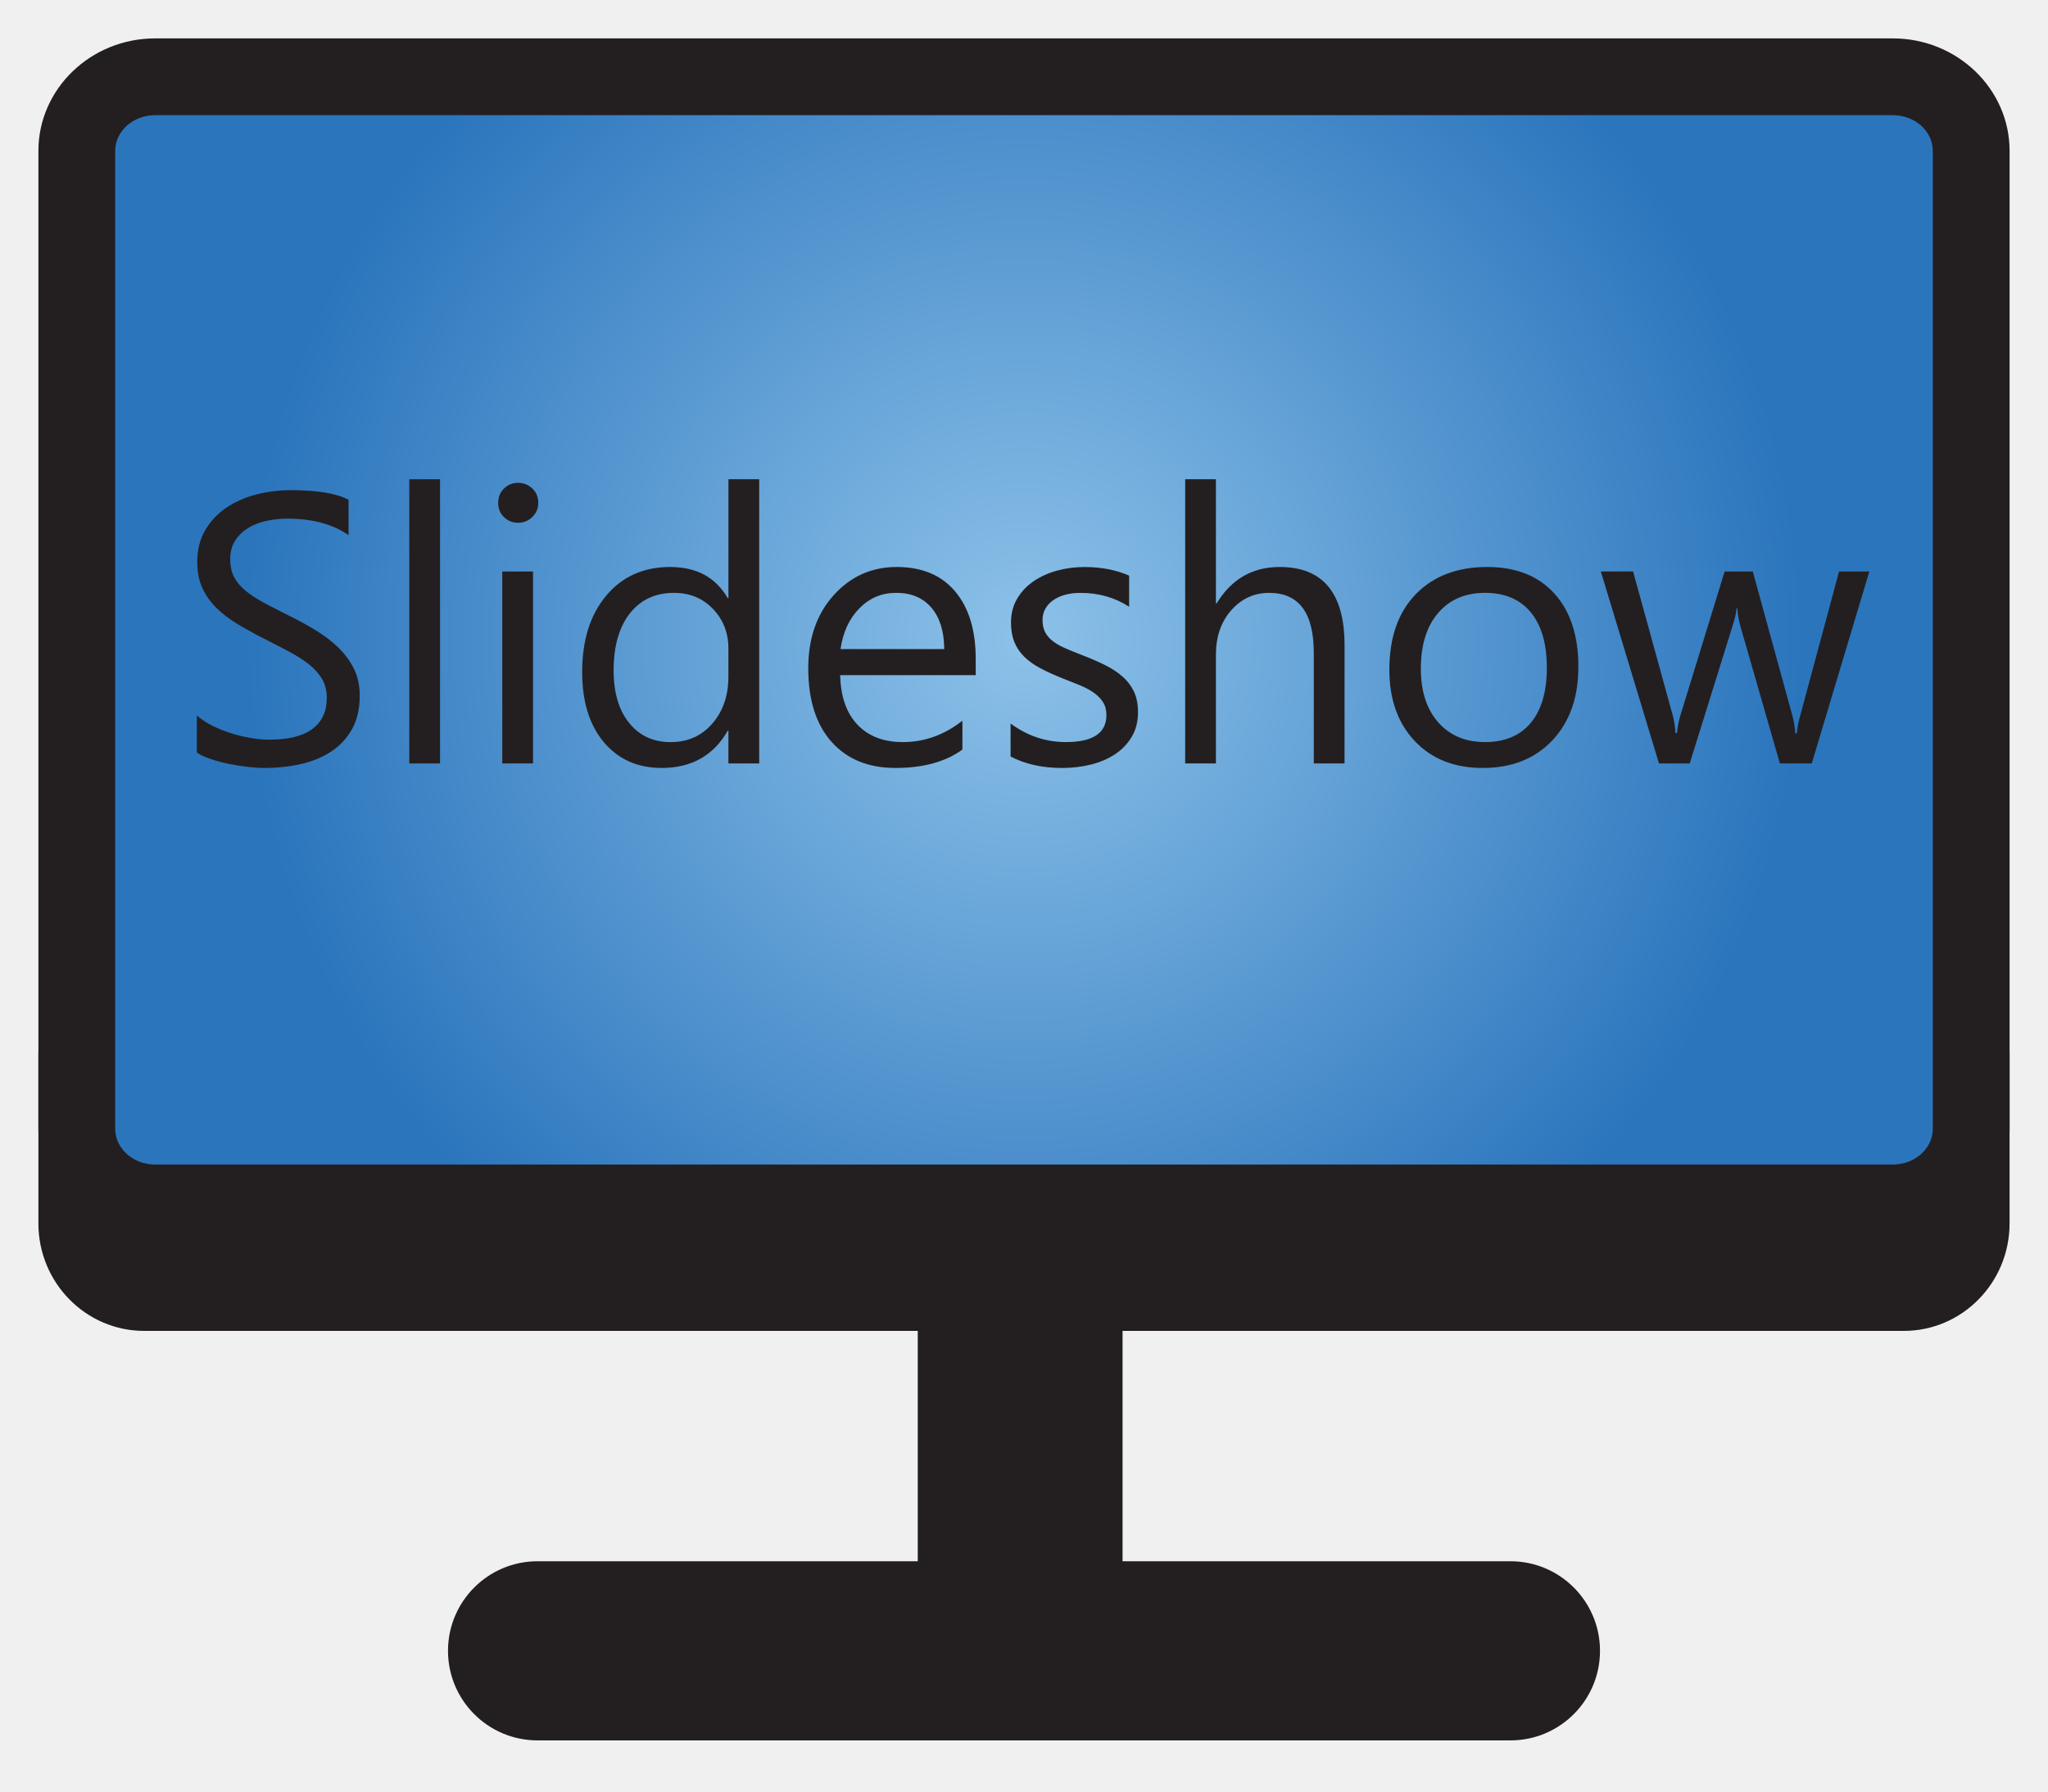
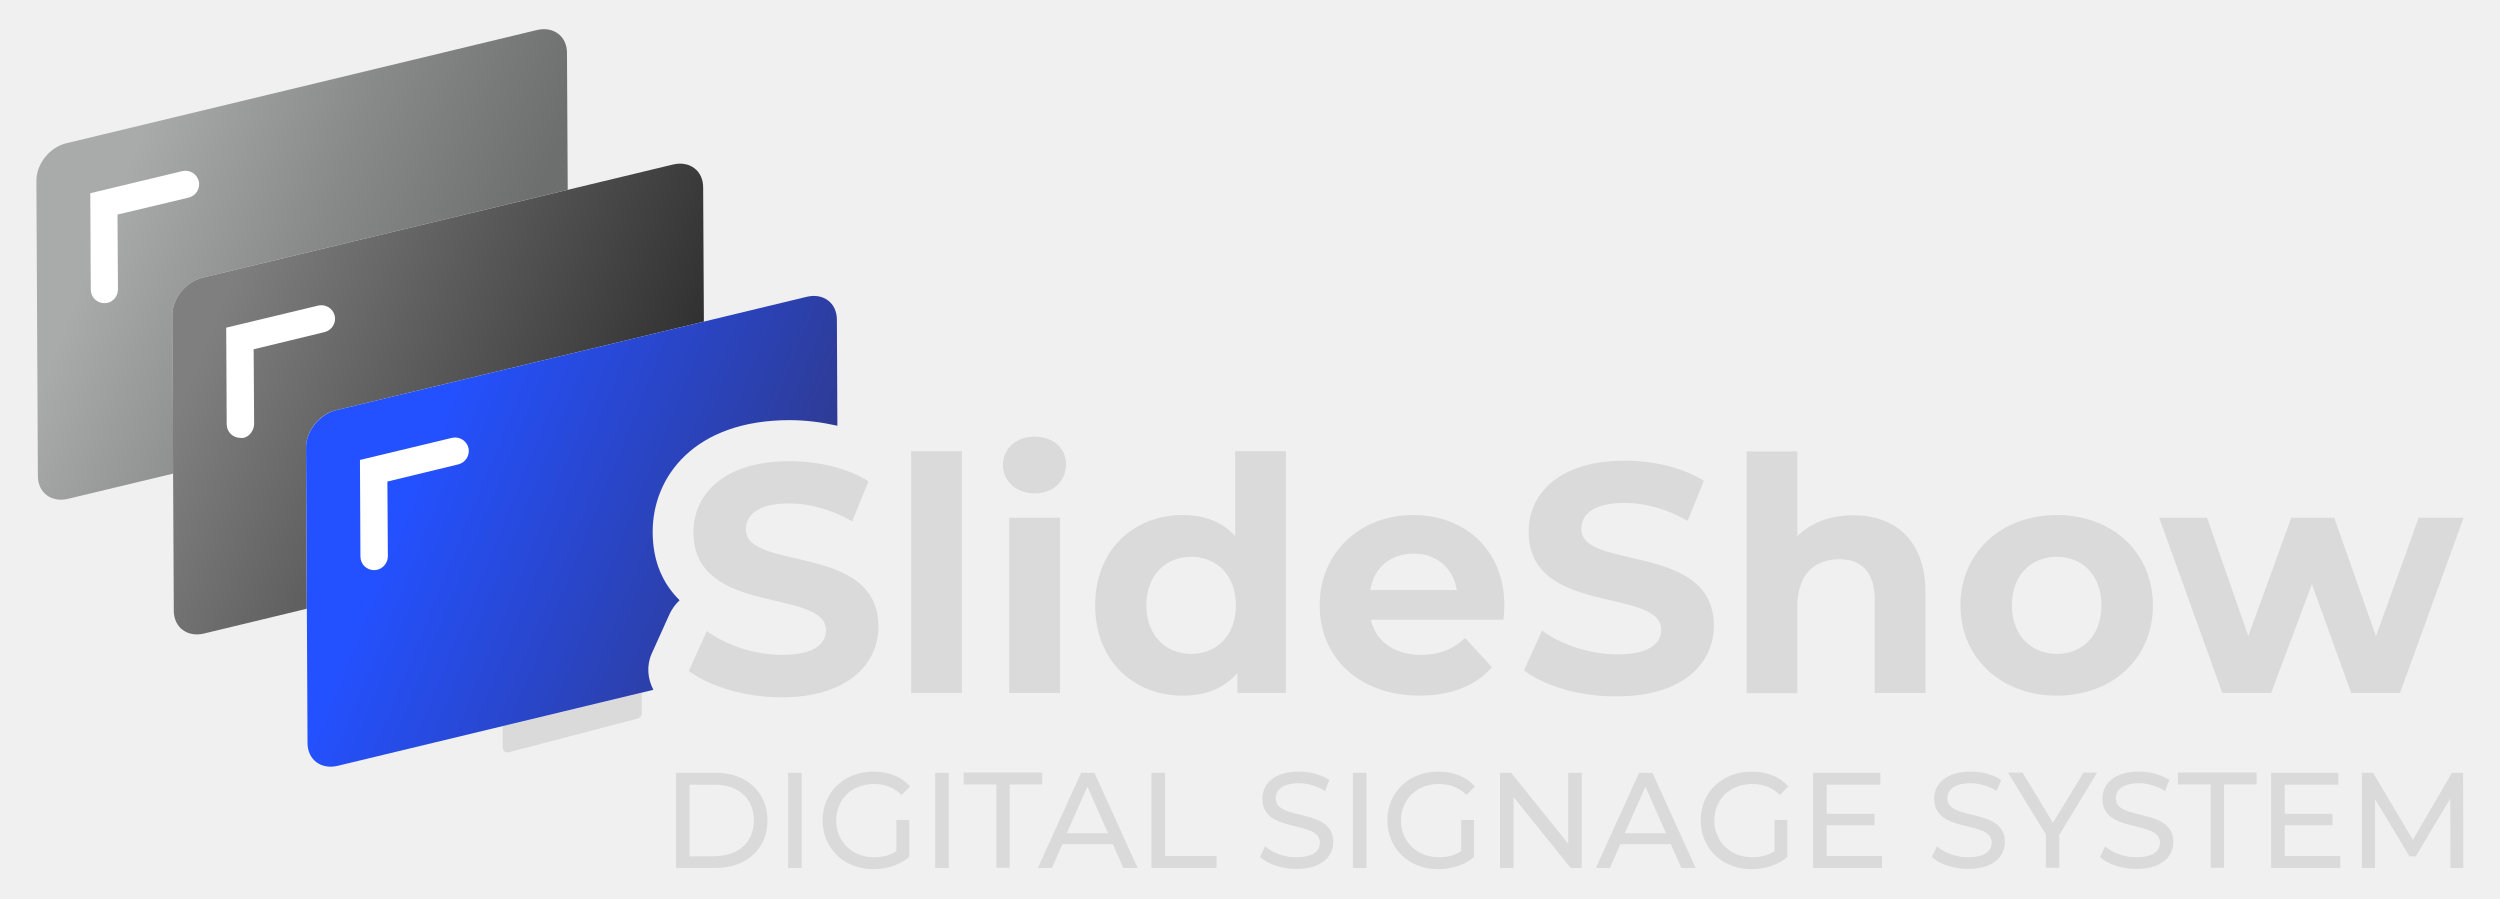
- <svg xmlns="http://www.w3.org/2000/svg" version="1.1" id="Layer_1" x="0px" y="0px" viewBox="0 0 800 700" style="enable-background:new 0 0 800 700;" xml:space="preserve">
+ <svg xmlns="http://www.w3.org/2000/svg" version="1.1" id="Layer_1" x="0px" y="0px" viewBox="0 0 103 37" style="enable-background:new 0 0 103 37;" xml:space="preserve">
  <style type="text/css">
- 	.st0{fill:#231F20;}
- 	.st1{fill:url(#SVGID_1_);}
- 	.st2{fill:none;stroke:#231F20;stroke-width:80;stroke-miterlimit:10;}
+ 	.st0{fill:url(#SVGID_1_);}
+ 	.st1{fill:url(#SVGID_00000047033773759359801110000007031563654015563926_);}
+ 	.st2{fill:#FFFFFF;}
+ 	.st3{fill:#dadada;}
+ 	.st4{fill:url(#SVGID_00000051342670879577038170000009549611616361399198_);}
</style>
  <g>
+     <linearGradient id="SVGID_1_" gradientUnits="userSpaceOnUse" x1="-14.032" y1="0.332" x2="24.561" y2="15.715">
+       <stop offset="0.489" style="stop-color:#A9AAAA" />
+       <stop offset="0.688" style="stop-color:#888989" />
+       <stop offset="0.878" style="stop-color:#6D6E6E" />
+     </linearGradient>
+     <path class="st0" d="M8.34,11.44l15.05-3.62l-0.03-5.64c0-0.69-0.56-1.11-1.25-0.94L2.74,5.9C2.05,6.06,1.5,6.75,1.5,7.44   l0.06,12.17c0,0.69,0.56,1.11,1.25,0.94l4.33-1.04L7.1,12.99C7.1,12.3,7.65,11.61,8.34,11.44z" />
+     <linearGradient id="SVGID_00000183237927608536832340000018311136530029258882_" gradientUnits="userSpaceOnUse" x1="6.404" y1="11.805" x2="31.167" y2="21.643">
+       <stop offset="0.104" style="stop-color:#7F7F7F" />
+       <stop offset="0.84" style="stop-color:#2D2D2D" />
+     </linearGradient>
+     <path style="fill:url(#SVGID_00000183237927608536832340000018311136530029258882_);" d="M13.85,16.9l15.15-3.65l-0.03-5.53   c0-0.69-0.56-1.11-1.25-0.94L8.34,11.44C7.65,11.61,7.1,12.3,7.1,12.99l0.06,12.17c0,0.69,0.56,1.11,1.25,0.94l4.23-1.02   l-0.03-6.64C12.61,17.75,13.16,17.06,13.85,16.9z" />
+     <path class="st2" d="M4.3,12.49c-0.31,0-0.56-0.25-0.56-0.56L3.72,7.96l3.79-0.91c0.3-0.07,0.6,0.11,0.68,0.41   c0.07,0.3-0.11,0.6-0.41,0.68L4.84,8.84l0.02,3.09C4.86,12.24,4.6,12.5,4.3,12.49z" />
    <g>
-       <g>
-         <g>
-           <path class="st0" d="M56.29,505C41.8,505,30,492.89,30,478v-66c0-14.89,11.8-27,26.29-27h687.41c14.5,0,26.29,12.11,26.29,27v66      c0,14.89-11.79,27-26.29,27H56.29z" />
-           <path class="st0" d="M743.71,400c6.24,0,11.29,5.37,11.29,12v66c0,6.63-5.05,12-11.29,12H56.29C50.06,490,45,484.63,45,478v-66      c0-6.63,5.06-12,11.29-12H743.71 M743.71,370H56.29C33.52,370,15,388.84,15,412v66c0,23.16,18.52,42,41.29,42h687.41      c22.77,0,41.29-18.84,41.29-42v-66C785,388.84,766.48,370,743.71,370L743.71,370z" />
-         </g>
-         <g>
-           <radialGradient id="SVGID_1_" cx="400" cy="250" r="304.385" gradientUnits="userSpaceOnUse">
-             <stop offset="0" style="stop-color:#8DC2E9" />
-             <stop offset="1" style="stop-color:#2B75BD" />
-           </radialGradient>
-           <path class="st1" d="M60.6,470C43.73,470,30,457.01,30,441.04V58.96C30,42.99,43.73,30,60.6,30h678.79      C756.27,30,770,42.99,770,58.96v382.08c0,15.97-13.73,28.96-30.61,28.96H60.6z" />
-           <path class="st0" d="M739.39,45c8.62,0,15.61,6.25,15.61,13.96v382.08c0,7.71-6.99,13.96-15.61,13.96H60.6      c-8.62,0-15.6-6.25-15.6-13.96V58.96C45,51.25,51.99,45,60.6,45H739.39 M739.39,15H60.6C35.46,15,15,34.72,15,58.96v382.08      C15,465.28,35.46,485,60.6,485h678.79c25.15,0,45.61-19.72,45.61-43.96V58.96C785,34.72,764.54,15,739.39,15L739.39,15z" />
-         </g>
-         <line class="st2" x1="398.5" y1="623.07" x2="398.5" y2="516.97" />--&gt;
- 			<g>
-           <path class="st0" d="M175,645c0,19.33,15.67,35,35,35h380c19.33,0,35-15.67,35-35s-15.67-35-35-35H210      C190.67,610,175,625.67,175,645C175,645,175,625.67,175,645z" />
-         </g>
-         <g>
-           <path class="st0" d="M76.89,294.04v-14.5c1.66,1.46,3.65,2.78,5.97,3.96c2.32,1.17,4.76,2.16,7.32,2.97s5.14,1.43,7.73,1.87      c2.59,0.44,4.98,0.66,7.18,0.66c7.57,0,13.22-1.4,16.96-4.21c3.74-2.81,5.6-6.85,5.6-12.12c0-2.83-0.62-5.3-1.87-7.4      c-1.25-2.1-2.97-4.02-5.16-5.75c-2.2-1.73-4.8-3.39-7.8-4.98c-3-1.59-6.24-3.26-9.7-5.02c-3.66-1.85-7.08-3.74-10.25-5.64      c-3.17-1.9-5.93-4-8.28-6.3c-2.34-2.29-4.19-4.89-5.53-7.8c-1.34-2.9-2.01-6.31-2.01-10.22c0-4.78,1.05-8.95,3.15-12.49      c2.1-3.54,4.86-6.46,8.28-8.75c3.42-2.29,7.31-4,11.68-5.13c4.37-1.12,8.83-1.68,13.37-1.68c10.35,0,17.9,1.25,22.63,3.74v13.84      c-6.2-4.3-14.16-6.45-23.88-6.45c-2.69,0-5.37,0.28-8.06,0.84c-2.69,0.56-5.08,1.48-7.18,2.75c-2.1,1.27-3.81,2.91-5.13,4.91      c-1.32,2-1.98,4.44-1.98,7.32c0,2.69,0.5,5.01,1.5,6.96c1,1.95,2.48,3.74,4.43,5.35c1.95,1.61,4.33,3.17,7.14,4.69      c2.81,1.51,6.04,3.17,9.7,4.98c3.76,1.86,7.32,3.81,10.69,5.86s6.32,4.32,8.86,6.81c2.54,2.49,4.55,5.25,6.04,8.28      c1.49,3.03,2.23,6.49,2.23,10.4c0,5.18-1.01,9.56-3.04,13.15c-2.03,3.59-4.76,6.51-8.2,8.75c-3.44,2.25-7.41,3.87-11.9,4.87      c-4.49,1-9.23,1.5-14.21,1.5c-1.66,0-3.71-0.14-6.15-0.4c-2.44-0.27-4.93-0.66-7.47-1.17c-2.54-0.51-4.94-1.15-7.21-1.9      C80.08,295.81,78.26,294.97,76.89,294.04z" />
-           <path class="st0" d="M171.89,298.29h-12.01V187.25h12.01V298.29z" />
-           <path class="st0" d="M202.36,204.25c-2.15,0-3.98-0.73-5.49-2.2c-1.51-1.46-2.27-3.32-2.27-5.57c0-2.25,0.76-4.11,2.27-5.6      c1.51-1.49,3.34-2.23,5.49-2.23c2.2,0,4.06,0.75,5.6,2.23c1.54,1.49,2.31,3.36,2.31,5.6c0,2.15-0.77,3.98-2.31,5.49      C206.42,203.49,204.55,204.25,202.36,204.25z M208.22,298.29H196.2v-75h12.01V298.29z" />
-           <path class="st0" d="M296.55,298.29h-12.01v-12.74h-0.29c-5.57,9.67-14.16,14.5-25.78,14.5c-9.42,0-16.96-3.36-22.6-10.07      c-5.64-6.71-8.46-15.86-8.46-27.43c0-12.4,3.12-22.34,9.38-29.81c6.25-7.47,14.58-11.21,24.98-11.21      c10.3,0,17.8,4.05,22.49,12.16h0.29v-46.44h12.01V298.29z M284.53,264.38v-11.06c0-6.05-2-11.18-6.01-15.38      c-4-4.2-9.08-6.3-15.23-6.3c-7.32,0-13.09,2.69-17.29,8.06c-4.2,5.37-6.3,12.79-6.3,22.27c0,8.64,2.01,15.47,6.04,20.47      c4.03,5.01,9.44,7.51,16.22,7.51c6.69,0,12.12-2.42,16.3-7.25S284.53,271.75,284.53,264.38z" />
-           <path class="st0" d="M381.14,263.79h-52.95c0.19,8.35,2.44,14.79,6.74,19.34c4.3,4.54,10.2,6.81,17.72,6.81      c8.45,0,16.21-2.78,23.29-8.35v11.28c-6.59,4.79-15.31,7.18-26.15,7.18c-10.6,0-18.92-3.41-24.98-10.22      c-6.06-6.81-9.08-16.39-9.08-28.75c0-11.67,3.31-21.18,9.92-28.53c6.62-7.35,14.83-11.02,24.65-11.02s17.41,3.17,22.78,9.52      c5.37,6.35,8.06,15.16,8.06,26.44V263.79z M368.84,253.61c-0.05-6.93-1.72-12.33-5.02-16.19c-3.3-3.86-7.87-5.79-13.73-5.79      c-5.67,0-10.47,2.03-14.43,6.08c-3.96,4.05-6.4,9.35-7.32,15.89H368.84z" />
-           <path class="st0" d="M394.76,295.58v-12.89c6.54,4.83,13.74,7.25,21.61,7.25c10.55,0,15.82-3.52,15.82-10.55      c0-2-0.45-3.7-1.35-5.09c-0.9-1.39-2.13-2.62-3.66-3.7c-1.54-1.07-3.35-2.04-5.42-2.89c-2.08-0.85-4.31-1.75-6.7-2.67      c-3.32-1.32-6.24-2.65-8.75-3.99c-2.51-1.34-4.61-2.86-6.3-4.54c-1.68-1.68-2.95-3.6-3.81-5.75c-0.85-2.15-1.28-4.66-1.28-7.54      c0-3.52,0.81-6.63,2.42-9.34s3.76-4.98,6.45-6.81c2.68-1.83,5.75-3.21,9.19-4.14c3.44-0.93,6.99-1.39,10.66-1.39      c6.49,0,12.3,1.12,17.43,3.37v12.16c-5.52-3.61-11.87-5.42-19.04-5.42c-2.25,0-4.27,0.26-6.08,0.77      c-1.81,0.51-3.36,1.23-4.65,2.16c-1.29,0.93-2.29,2.04-3,3.33c-0.71,1.29-1.06,2.72-1.06,4.28c0,1.95,0.35,3.59,1.06,4.91      c0.71,1.32,1.75,2.49,3.11,3.52c1.37,1.03,3.03,1.95,4.98,2.78c1.95,0.83,4.17,1.73,6.67,2.71c3.32,1.27,6.3,2.58,8.94,3.92      c2.64,1.34,4.88,2.86,6.74,4.54c1.86,1.68,3.28,3.63,4.29,5.82c1,2.2,1.5,4.81,1.5,7.84c0,3.71-0.82,6.93-2.45,9.67      c-1.64,2.74-3.82,5.01-6.55,6.81c-2.74,1.81-5.88,3.15-9.45,4.03c-3.56,0.88-7.3,1.32-11.21,1.32      C407.12,300.05,400.43,298.56,394.76,295.58z" />
-           <path class="st0" d="M525.21,298.29H513.2v-43.21c0-15.62-5.81-23.44-17.43-23.44c-5.86,0-10.79,2.26-14.79,6.77      c-4,4.52-6.01,10.32-6.01,17.4v42.48h-12.01V187.25h12.01v48.49h0.29c5.76-9.47,13.96-14.21,24.61-14.21      c16.89,0,25.34,10.18,25.34,30.54V298.29z" />
-           <path class="st0" d="M579.19,300.05c-11.08,0-19.93-3.5-26.55-10.51c-6.62-7.01-9.92-16.3-9.92-27.87      c0-12.6,3.44-22.44,10.33-29.52c6.88-7.08,16.19-10.62,27.91-10.62c11.18,0,19.91,3.44,26.18,10.33s9.41,16.43,9.41,28.64      c0,11.96-3.38,21.55-10.14,28.75C599.63,296.45,590.56,300.05,579.19,300.05z M580.07,231.64c-7.72,0-13.82,2.63-18.31,7.87      c-4.49,5.25-6.74,12.49-6.74,21.72c0,8.89,2.27,15.89,6.81,21.02s10.62,7.69,18.24,7.69c7.76,0,13.73-2.51,17.91-7.54      c4.17-5.03,6.26-12.18,6.26-21.46c0-9.38-2.09-16.6-6.26-21.68C593.8,234.18,587.83,231.64,580.07,231.64z" />
-           <path class="st0" d="M730.21,223.29l-22.49,75h-12.45l-15.45-53.69c-0.59-2.05-0.98-4.37-1.17-6.96h-0.29      c-0.15,1.76-0.66,4.03-1.54,6.81l-16.77,53.83h-12.01l-22.71-75h12.6l15.53,56.4c0.49,1.71,0.83,3.96,1.03,6.74h0.59      c0.15-2.15,0.59-4.44,1.32-6.88l17.29-56.25h10.99l15.53,56.54c0.49,1.81,0.85,4.05,1.1,6.74h0.59c0.1-1.9,0.51-4.15,1.25-6.74      l15.23-56.54H730.21z" />
-         </g>
-       </g>
+       <path class="st3" d="M26.44,28.54l-5.73,1.38v0.86c0,0.12,0.1,0.25,0.22,0.22l5.29-1.38c0.12-0.03,0.22-0.1,0.22-0.22V28.54z" />
    </g>
+     <path class="st3" d="M30.73,21.81c0-0.59,0.5-1.07,1.78-1.07c0.83,0,1.73,0.24,2.6,0.74l0.67-1.65C34.92,19.28,33.71,19,32.53,19   c-2.67,0-3.96,1.33-3.96,2.93c0,3.49,5.46,2.28,5.46,4.04c0,0.58-0.52,1.01-1.81,1.01c-1.13,0-2.31-0.4-3.1-0.98l-0.74,1.64   c0.83,0.64,2.33,1.09,3.82,1.09c2.68,0,3.99-1.34,3.99-2.91C36.19,22.35,30.73,23.55,30.73,21.81z" />
+     <g>
+       <path class="st3" d="M37.54,18.59h2.09v9.96h-2.09V18.59z" />
+     </g>
+     <g>
+       <path class="st3" d="M41.32,19.16c0-0.66,0.52-1.17,1.3-1.17c0.78,0,1.3,0.48,1.3,1.13c0,0.7-0.52,1.21-1.3,1.21    C41.85,20.32,41.32,19.81,41.32,19.16z M41.58,21.33h2.09v7.22h-2.09V21.33z" />
+     </g>
+     <g>
+       <path class="st3" d="M52.98,18.59v9.96h-2v-0.83c-0.52,0.63-1.29,0.94-2.25,0.94c-2.04,0-3.61-1.45-3.61-3.72s1.57-3.72,3.61-3.72    c0.89,0,1.64,0.28,2.16,0.87v-3.5H52.98z M50.92,24.94c0-1.25-0.81-2-1.84-2c-1.05,0-1.85,0.75-1.85,2c0,1.25,0.81,2,1.85,2    C50.12,26.94,50.92,26.19,50.92,24.94z" />
+     </g>
+     <g>
+       <path class="st3" d="M61.94,25.53h-5.46c0.2,0.9,0.97,1.45,2.07,1.45c0.76,0,1.32-0.23,1.81-0.7l1.11,1.21    c-0.67,0.76-1.68,1.17-2.98,1.17c-2.5,0-4.12-1.57-4.12-3.72c0-2.16,1.65-3.72,3.85-3.72c2.12,0,3.76,1.42,3.76,3.74    C61.98,25.13,61.96,25.36,61.94,25.53z M56.46,24.31h3.56c-0.15-0.91-0.83-1.5-1.77-1.5C57.29,22.81,56.6,23.38,56.46,24.31z" />
+     </g>
+     <g>
+       <path class="st3" d="M62.79,27.62l0.74-1.64c0.79,0.58,1.97,0.98,3.1,0.98c1.29,0,1.81-0.43,1.81-1.01c0-1.76-5.46-0.55-5.46-4.04    c0-1.6,1.29-2.93,3.96-2.93c1.18,0,2.39,0.28,3.26,0.83l-0.67,1.65c-0.87-0.5-1.77-0.74-2.6-0.74c-1.29,0-1.78,0.48-1.78,1.07    c0,1.73,5.46,0.54,5.46,3.99c0,1.57-1.3,2.91-3.99,2.91C65.13,28.71,63.63,28.27,62.79,27.62z" />
+     </g>
+     <g>
+       <path class="st3" d="M79.33,24.42v4.13h-2.09v-3.81c0-1.17-0.54-1.7-1.46-1.7c-1.01,0-1.73,0.62-1.73,1.95v3.57h-2.09v-9.96h2.09    v3.49c0.56-0.56,1.37-0.86,2.29-0.86C78.04,21.22,79.33,22.22,79.33,24.42z" />
+     </g>
+     <g>
+       <path class="st3" d="M80.77,24.94c0-2.17,1.68-3.72,3.97-3.72c2.29,0,3.96,1.54,3.96,3.72s-1.66,3.72-3.96,3.72    C82.45,28.66,80.77,27.11,80.77,24.94z M86.58,24.94c0-1.25-0.79-2-1.84-2c-1.05,0-1.85,0.75-1.85,2c0,1.25,0.81,2,1.85,2    C85.79,26.94,86.58,26.19,86.58,24.94z" />
+     </g>
+     <g>
+       <path class="st3" d="M101.5,21.33l-2.62,7.22h-2.01l-1.62-4.48l-1.68,4.48h-2.01l-2.6-7.22h1.97l1.7,4.88l1.77-4.88h1.77    l1.72,4.88l1.76-4.88H101.5z" />
+     </g>
+     <g>
+       <path class="st3" d="M27.85,31.84h1.65c1.26,0,2.12,0.8,2.12,1.96c0,1.16-0.86,1.96-2.12,1.96h-1.65V31.84z M29.47,35.27    c0.97,0,1.59-0.59,1.59-1.47c0-0.88-0.62-1.47-1.59-1.47h-1.06v2.95H29.47z" />
+       <path class="st3" d="M32.47,31.84h0.56v3.92h-0.56V31.84z" />
+       <path class="st3" d="M36.92,33.78h0.54v1.53c-0.39,0.33-0.94,0.5-1.48,0.5c-1.2,0-2.09-0.85-2.09-2.01c0-1.16,0.89-2.01,2.1-2.01    c0.62,0,1.15,0.21,1.51,0.61l-0.35,0.35c-0.33-0.31-0.69-0.45-1.14-0.45c-0.91,0-1.56,0.63-1.56,1.51c0,0.86,0.66,1.51,1.56,1.51    c0.33,0,0.64-0.07,0.92-0.25V33.78z" />
+       <path class="st3" d="M38.53,31.84h0.56v3.92h-0.56V31.84z" />
+       <path class="st3" d="M41.04,32.32h-1.34v-0.49h3.24v0.49h-1.34v3.43h-0.55V32.32z" />
+       <path class="st3" d="M45.85,34.78h-2.08l-0.43,0.98h-0.58l1.78-3.92h0.55l1.78,3.92h-0.59L45.85,34.78z M45.65,34.33l-0.85-1.92    l-0.85,1.92H45.65z" />
+       <path class="st3" d="M47.44,31.84H48v3.43h2.12v0.49h-2.68V31.84z" />
+       <path class="st3" d="M51.91,35.31l0.21-0.44c0.29,0.26,0.79,0.45,1.29,0.45c0.68,0,0.97-0.26,0.97-0.6c0-0.96-2.37-0.35-2.37-1.81    c0-0.6,0.47-1.12,1.5-1.12c0.46,0,0.93,0.12,1.26,0.35l-0.18,0.45c-0.34-0.22-0.73-0.32-1.08-0.32c-0.67,0-0.95,0.28-0.95,0.62    c0,0.96,2.37,0.36,2.37,1.8c0,0.6-0.48,1.11-1.52,1.11C52.81,35.8,52.23,35.6,51.91,35.31z" />
+       <path class="st3" d="M55.74,31.84h0.56v3.92h-0.56V31.84z" />
+       <path class="st3" d="M60.19,33.78h0.54v1.53c-0.39,0.33-0.93,0.5-1.48,0.5c-1.2,0-2.09-0.85-2.09-2.01c0-1.16,0.88-2.01,2.1-2.01    c0.62,0,1.15,0.21,1.51,0.61l-0.35,0.35c-0.32-0.31-0.69-0.45-1.14-0.45c-0.91,0-1.56,0.63-1.56,1.51c0,0.86,0.66,1.51,1.56,1.51    c0.33,0,0.64-0.07,0.92-0.25V33.78z" />
+       <path class="st3" d="M65.17,31.84v3.92h-0.46l-2.35-2.92v2.92H61.8v-3.92h0.46l2.35,2.92v-2.92H65.17z" />
+       <path class="st3" d="M68.84,34.78h-2.08l-0.43,0.98h-0.58l1.78-3.92h0.55l1.78,3.92h-0.59L68.84,34.78z M68.64,34.33l-0.85-1.92    l-0.85,1.92H68.64z" />
+       <path class="st3" d="M73.1,33.78h0.54v1.53c-0.39,0.33-0.93,0.5-1.48,0.5c-1.2,0-2.09-0.85-2.09-2.01c0-1.16,0.88-2.01,2.1-2.01    c0.62,0,1.15,0.21,1.51,0.61l-0.35,0.35c-0.32-0.31-0.69-0.45-1.14-0.45c-0.91,0-1.56,0.63-1.56,1.51c0,0.86,0.66,1.51,1.56,1.51    c0.33,0,0.64-0.07,0.92-0.25V33.78z" />
+       <path class="st3" d="M77.54,35.27v0.49H74.7v-3.92h2.77v0.49h-2.21v1.2h1.97V34h-1.97v1.27H77.54z" />
+       <path class="st3" d="M79.59,35.31l0.21-0.44c0.29,0.26,0.79,0.45,1.29,0.45c0.68,0,0.97-0.26,0.97-0.6c0-0.96-2.37-0.35-2.37-1.81    c0-0.6,0.47-1.12,1.5-1.12c0.46,0,0.94,0.12,1.26,0.35l-0.19,0.45c-0.34-0.22-0.73-0.32-1.08-0.32c-0.67,0-0.95,0.28-0.95,0.62    c0,0.96,2.37,0.36,2.37,1.8c0,0.6-0.48,1.11-1.52,1.11C80.5,35.8,79.91,35.6,79.59,35.31z" />
+       <path class="st3" d="M84.84,34.4v1.35h-0.55v-1.37l-1.56-2.55h0.6l1.25,2.07l1.26-2.07h0.56L84.84,34.4z" />
+       <path class="st3" d="M86.52,35.31l0.21-0.44c0.29,0.26,0.79,0.45,1.29,0.45c0.68,0,0.97-0.26,0.97-0.6c0-0.96-2.37-0.35-2.37-1.81    c0-0.6,0.47-1.12,1.5-1.12c0.46,0,0.93,0.12,1.26,0.35l-0.18,0.45c-0.34-0.22-0.73-0.32-1.08-0.32c-0.67,0-0.95,0.28-0.95,0.62    c0,0.96,2.37,0.36,2.37,1.8c0,0.6-0.48,1.11-1.52,1.11C87.42,35.8,86.83,35.6,86.52,35.31z" />
+       <path class="st3" d="M91.07,32.32h-1.34v-0.49h3.24v0.49h-1.34v3.43h-0.55V32.32z" />
+       <path class="st3" d="M96.42,35.27v0.49h-2.85v-3.92h2.77v0.49h-2.21v1.2h1.97V34h-1.97v1.27H96.42z" />
+       <path class="st3" d="M100.96,35.76l-0.01-2.86l-1.42,2.38h-0.26l-1.42-2.36v2.84h-0.54v-3.92h0.46l1.64,2.76l1.61-2.76h0.46    l0.01,3.92H100.96z" />
+     </g>
+     <path class="st2" d="M9.9,18.04c-0.31,0-0.56-0.25-0.56-0.56l-0.02-3.98l3.79-0.91c0.3-0.07,0.6,0.11,0.68,0.41   c0.07,0.3-0.11,0.6-0.41,0.68l-2.93,0.71l0.02,3.09C10.46,17.79,10.19,18.09,9.9,18.04z" />
+     <linearGradient id="SVGID_00000164497971098504941410000004337928800000994445_" gradientUnits="userSpaceOnUse" x1="9.017" y1="15.959" x2="38.971" y2="28.164">
+       <stop offset="0.275" style="stop-color:#2451FF" />
+       <stop offset="0.906" style="stop-color:#323471" />
+     </linearGradient>
+     <path style="fill:url(#SVGID_00000164497971098504941410000004337928800000994445_);" d="M26.85,26.93l0.74-1.64   c0.1-0.21,0.24-0.4,0.41-0.56c-0.65-0.64-1.11-1.54-1.11-2.82c0-2.29,1.74-4.6,5.64-4.6c0.68,0,1.34,0.09,1.97,0.23l-0.02-4.37   c0-0.69-0.56-1.11-1.25-0.94L13.85,16.9c-0.69,0.17-1.24,0.86-1.24,1.54l0.06,12.17c0,0.69,0.56,1.11,1.25,0.94l13-3.13   C26.68,27.97,26.63,27.42,26.85,26.93z" />
+     <path class="st2" d="M15.41,23.49c-0.31,0-0.56-0.25-0.56-0.56l-0.02-3.98l3.79-0.91c0.3-0.07,0.6,0.11,0.68,0.41   c0.07,0.3-0.11,0.6-0.41,0.68l-2.93,0.71l0.02,3.09C15.97,23.24,15.72,23.49,15.41,23.49C15.41,23.49,15.41,23.49,15.41,23.49z" />
  </g>
  <g>
</g>
  <g>
</g>
  <g>
</g>
  <g>
</g>
  <g>
</g>
  <g>
</g>
</svg>
